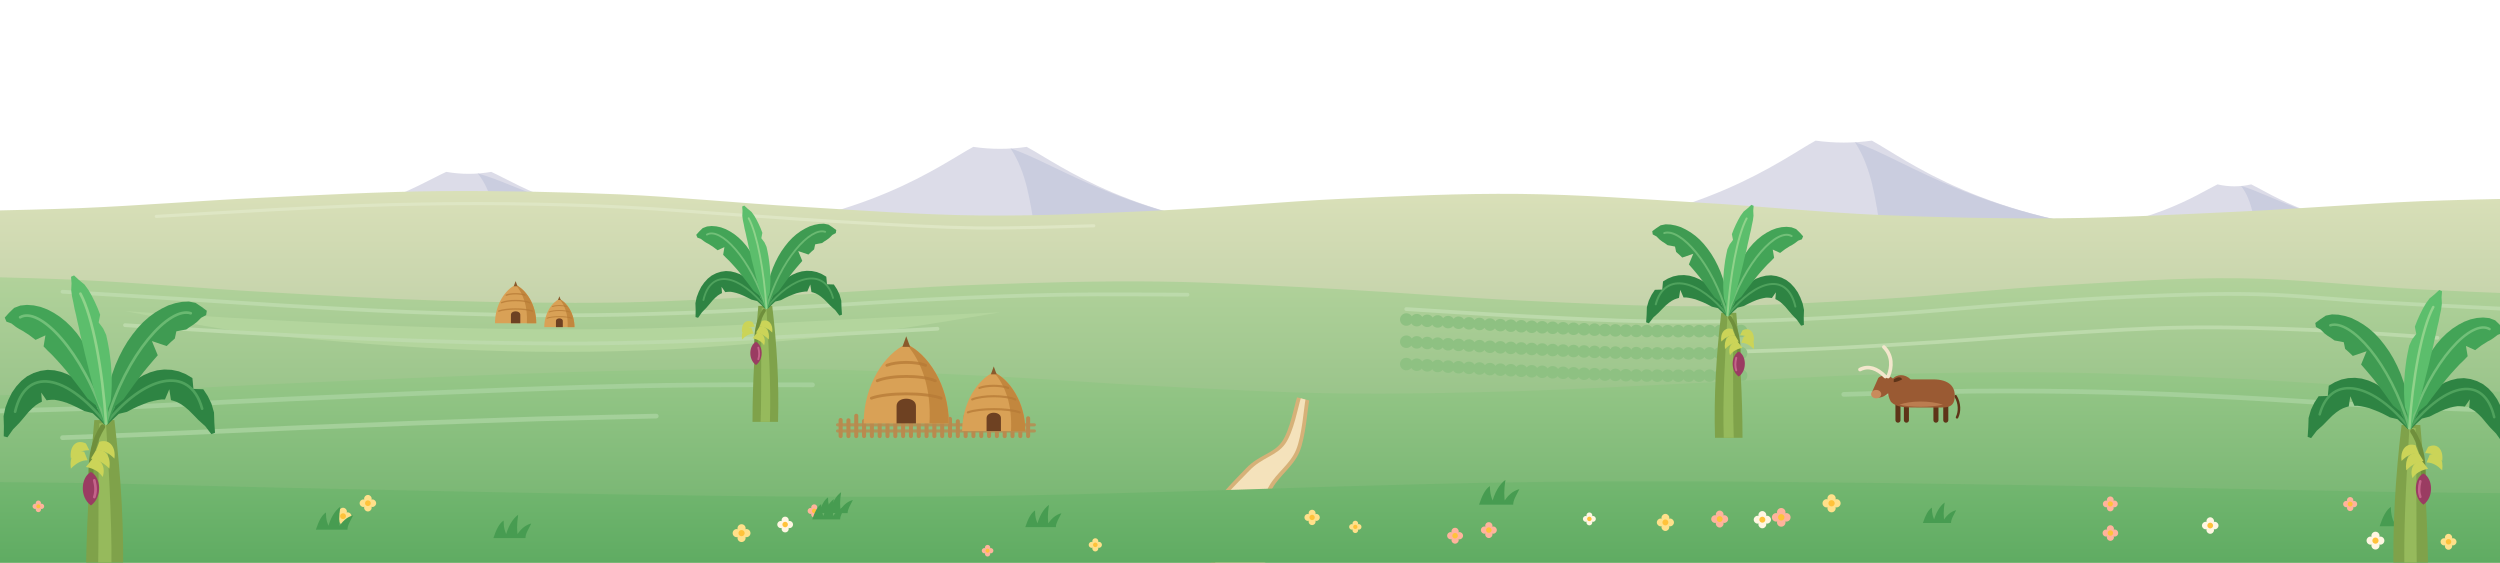
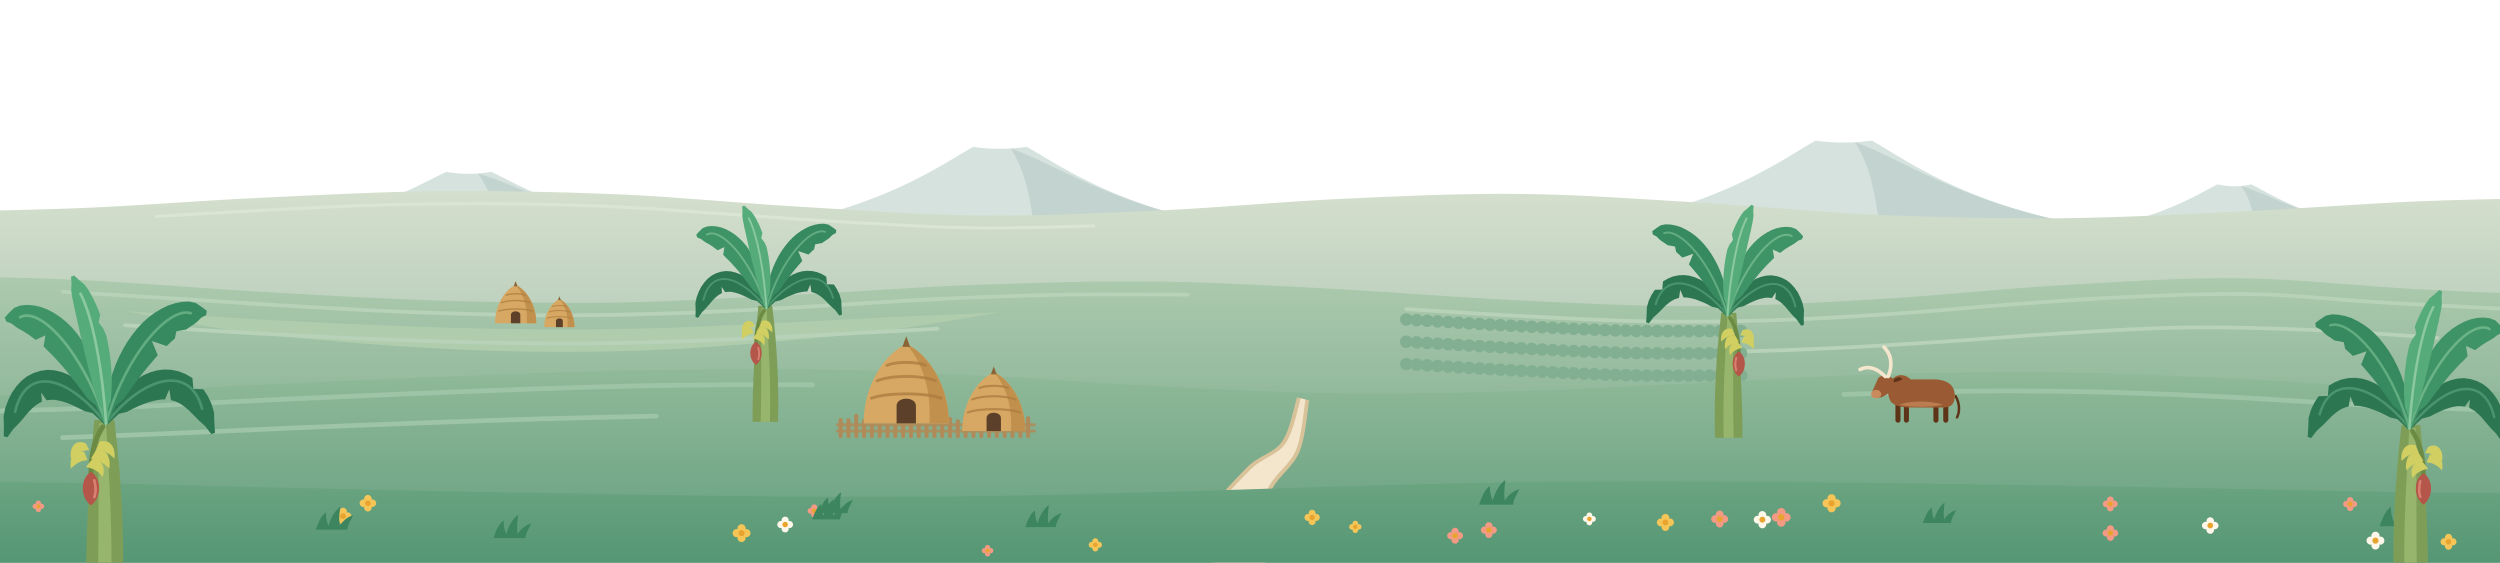
<svg xmlns="http://www.w3.org/2000/svg" viewBox="0 0 1600 360" width="1600" height="360" preserveAspectRatio="xMidYMax slice">
  <defs>
    <linearGradient id="b0" x1="0" y1="110" x2="0" y2="210" gradientUnits="userSpaceOnUse">
-       <stop offset="0" stop-color="#dde2bb" />
-       <stop offset="1" stop-color="#c1d1a8" />
+       <stop offset="0" stop-color="#d8e2cf" />
+       <stop offset="1" stop-color="#bacebc" />
    </linearGradient>
    <linearGradient id="b1" x1="0" y1="166" x2="0" y2="266" gradientUnits="userSpaceOnUse">
-       <stop offset="0" stop-color="#b5d49d" />
-       <stop offset="1" stop-color="#96c288" />
+       <stop offset="0" stop-color="#b0ccb0" />
+       <stop offset="1" stop-color="#8eb69a" />
    </linearGradient>
    <symbol id="hut" viewBox="0 0 100 92" overflow="visible">
-       <path d="M6 90C6 50 28 18 50 8C72 18 94 50 94 90Z" fill="#D9A156" />
-       <path d="M50 8C72 18 94 50 94 90H74C76 54 66 26 50 8Z" fill="#C2873E" />
-       <path d="M14 64C30 58 70 58 86 64M20 46C34 40 66 40 80 46M30 30C40 26 60 26 70 30" fill="none" stroke="#B57A35" stroke-width="3" stroke-linecap="round" opacity=".75" />
-       <path d="M40 90V72C40 62 60 62 60 72V90Z" fill="#6E4122" />
-       <path d="M50 0L54 11H46Z" fill="#8A5A2B" />
+       <path d="M6 90C6 50 28 18 50 8C72 18 94 50 94 90Z" fill="#D7A863" />
+       <path d="M50 8C72 18 94 50 94 90H74C76 54 66 26 50 8Z" fill="#C0904C" />
+       <path d="M14 64C30 58 70 58 86 64M20 46C34 40 66 40 80 46M30 30C40 26 60 26 70 30" fill="none" stroke="#AA7B3D" stroke-width="3" stroke-linecap="round" opacity=".75" />
+       <path d="M40 90V72C40 62 60 62 60 72V90Z" fill="#5C4029" />
+       <path d="M50 0L54 11H46Z" fill="#8A6435" />
    </symbol>
    <linearGradient id="b2" x1="0" y1="226" x2="0" y2="326" gradientUnits="userSpaceOnUse">
-       <stop offset="0" stop-color="#9ac98a" />
-       <stop offset="1" stop-color="#78b673" />
+       <stop offset="0" stop-color="#94bc9c" />
+       <stop offset="1" stop-color="#6fa585" />
    </linearGradient>
    <symbol id="bp" viewBox="0 0 140 190">
-       <path d="M62 190C61 156 63 124 67 90H79C82 124 84 156 84 190Z" fill="#7FA24A" />
-       <path d="M69 190C68 158 70 126 72 92H76C77 126 76 158 77 190Z" fill="#96BA5C" />
-       <path d="M72.9 91.3L70.2 87.3L67.3 83.5L65.9 78.4L63.2 74.6L60.2 71.1L56.9 68L53.4 65.4L49.6 63.2L45.7 61.5L41.5 60.3L37.2 59.8L32.8 60L28.5 60.9L24.3 62.6L20.4 64.9L19.8 71.4L13.9 71.6L11.2 75.7L9 80.3L7.5 85.5L7.3 91.5L6.9 97.6L9.1 98.4L12.7 93.7L16.8 90L19.9 86.8L22.6 84.1L25.1 82L27.4 80.4L29.5 79.3L31.4 78.6L33.2 78.1L34.2 71.6L36.8 77.7L38.8 77.7L41 78L43.5 78.5L46.3 79.2L49.2 80.3L52.5 81.6L55.9 83.2L59.5 85.1L64.4 86.3L67.7 89.4L71.1 92.7Z" fill="#2E8443" />
-       <path d="M72 92C50 64 22 56 14.6 83.2" fill="none" stroke="#5DAF68" stroke-width="1.6" stroke-linecap="round" opacity=".7" />
-       <path d="M72.9 92.8L76.5 89.1L80 85.9L85 84.6L88.7 82.7L92.1 81.1L95.2 79.8L98 78.9L100.5 78.3L102.7 77.9L104.5 77.9L106.1 78L107.5 78.2L110.7 73.6L110.3 79L112 79.9L113.9 81.1L116 82.9L118.3 85.2L120.8 88.2L123.7 91.6L127.5 95.5L130.9 100.3L133.1 99.7L133 93.6L133.2 87.7L132.1 82.5L130.3 77.8L128.2 73.6L125.6 69.9L122.6 66.6L119.2 63.9L115.3 61.9L111.2 60.6L106.9 60L102.7 60.3L98.6 61.3L94.7 62.8L91 65L87.6 67.5L84.4 70.6L81.4 74L78.6 77.9L77.1 83.1L74.1 87L71.1 91.2Z" fill="#2E8443" />
-       <path d="M72 92C96 62 120 58 126.3 85" fill="none" stroke="#5DAF68" stroke-width="1.6" stroke-linecap="round" opacity=".7" />
-       <path d="M73.2 91.7L71.9 85.8L70.4 80.2L71.1 73.7L69.9 68L68.3 62.5L66.4 57.2L64.2 52.2L61.8 47.5L59.1 43L56.2 38.9L53.1 35L49.8 31.5L46.3 28.4L42.6 25.7L38.7 23.4L34.8 21.5L30.7 20.2L26.6 19.4L22.5 19.2L18.5 20L14.9 22.4L11.8 24.7L12.2 27.3L15.2 28.9L17.7 31.4L19.8 33L22 34.4L24.1 35.9L26.9 36.4L30 37L30.9 41.3L33.3 43.4L35.8 45.8L44.6 42.8L41.1 51.3L43.8 54.4L46.6 57.7L49.5 61.2L52.4 65L55.4 69L58.4 73.2L61.6 77.6L66.4 81.6L68.7 86.9L70.8 92.3Z" fill="#3F9B52" />
-       <path d="M72 92C60 50 34 22 21.4 26.2" fill="none" stroke="#7CC67F" stroke-width="1.6" stroke-linecap="round" opacity=".7" />
-       <path d="M73.1 92.4L75.5 86.7L78.1 81.2L83.1 77.1L86.4 72.6L89.6 68.4L92.7 64.4L95.7 60.6L98.6 57.2L101.5 54L104.2 51.1L106.9 48.5L109.3 46L108.2 39.4L114.1 42.1L116.2 40.5L118.2 39L120.1 37.8L122 36.6L123.9 35.6L125.9 34.3L128.5 32.3L131.5 31.2L132.5 28.8L130 26L126.9 23L123.2 21.6L119.2 21.2L115.2 21.5L111.1 22.4L107.1 23.9L103.3 25.9L99.6 28.3L96 31.2L92.6 34.5L89.4 38.2L86.5 42.3L83.7 46.6L81.2 51.3L78.8 56.3L76.8 61.6L75 67.2L73.6 73L74.1 79.7L72.4 85.6L70.9 91.6Z" fill="#43A457" />
-       <path d="M72 92C86 48 112 22 123.3 28.6" fill="none" stroke="#86CC87" stroke-width="1.6" stroke-linecap="round" opacity=".7" />
-       <path d="M73.2 92.1L73.8 87.8L74.5 83.4L76.9 79.3L78.2 75.1L79.4 70.9L80.5 66.8L81.6 62.7L82.6 58.6L83.6 54.6L84.6 50.6L85.5 46.6L86.5 42.6L87.4 38.8L88.2 34.9L89.1 31.1L89.9 27.3L90.8 23.6L91.5 19.9L92.3 16.2L92.8 12.4L92.6 8.3L92.9 4.4L91.1 3.6L88.2 6.3L84.9 9L82.5 12.3L80.5 15.8L78.7 19.4L77 23.2L75.5 27.1L76.4 31.7L73.7 35.3L71.9 39.2L71 43.4L70.2 47.7L69.6 52L69.1 56.3L68.8 60.7L68.6 65.2L68.6 69.6L68.8 74.1L69.2 78.6L70.8 83.1L70.8 87.5L70.8 91.9Z" fill="#5CBE6C" />
-       <path d="M72 92C74 60 80 28 87.3 14.5" fill="none" stroke="#A6DB98" stroke-width="1.6" stroke-linecap="round" opacity=".7" />
-       <path d="M74 94C79 102 81 110 81 122" fill="none" stroke="#6F8F3C" stroke-width="3" stroke-linecap="round" />
-       <g fill="#CBD458">
+       <path d="M62 190C61 156 63 124 67 90H79C82 124 84 156 84 190Z" fill="#7E9E58" />
+       <path d="M69 190C68 158 70 126 72 92H76C77 126 76 158 77 190Z" fill="#97B56C" />
+       <path d="M72.9 91.3L70.2 87.3L67.3 83.5L65.9 78.4L63.2 74.6L60.2 71.1L56.9 68L53.4 65.4L49.6 63.2L45.7 61.5L41.5 60.3L37.2 59.8L32.8 60L28.5 60.9L24.3 62.6L20.4 64.9L19.8 71.4L13.9 71.6L11.2 75.7L9 80.3L7.5 85.5L7.3 91.5L6.9 97.6L9.1 98.4L12.7 93.7L16.8 90L19.9 86.8L22.6 84.1L25.1 82L27.4 80.4L29.5 79.3L31.4 78.6L33.2 78.1L34.2 71.6L36.8 77.7L38.8 77.7L41 78L43.5 78.5L46.3 79.2L49.2 80.3L52.5 81.6L55.9 83.2L59.5 85.1L64.4 86.3L67.7 89.4L71.1 92.7Z" fill="#2C7652" />
+       <path d="M72 92C50 64 22 56 14.6 83.2" fill="none" stroke="#58A27A" stroke-width="1.6" stroke-linecap="round" opacity=".7" />
+       <path d="M72.9 92.8L76.5 89.1L80 85.9L85 84.6L88.7 82.7L92.1 81.1L95.2 79.8L98 78.9L100.5 78.3L102.7 77.9L104.5 77.9L106.1 78L107.5 78.2L110.7 73.6L110.3 79L112 79.9L113.9 81.1L116 82.9L118.3 85.2L120.8 88.2L123.7 91.6L127.5 95.5L130.9 100.3L133.1 99.7L133 93.6L133.2 87.7L132.1 82.5L130.3 77.8L128.2 73.6L125.6 69.9L122.6 66.6L119.2 63.9L115.3 61.9L111.2 60.6L106.9 60L102.7 60.3L98.6 61.3L94.7 62.8L91 65L87.6 67.5L84.4 70.6L81.4 74L78.6 77.9L77.1 83.1L74.1 87L71.1 91.2Z" fill="#2C7652" />
+       <path d="M72 92C96 62 120 58 126.3 85" fill="none" stroke="#58A27A" stroke-width="1.6" stroke-linecap="round" opacity=".7" />
+       <path d="M73.2 91.7L71.9 85.8L70.4 80.2L71.1 73.7L69.9 68L68.3 62.5L66.4 57.2L64.2 52.2L61.8 47.5L59.1 43L56.2 38.9L53.1 35L49.8 31.5L46.3 28.4L42.6 25.7L38.7 23.4L34.8 21.5L30.7 20.2L26.6 19.4L22.5 19.2L18.5 20L14.9 22.4L11.8 24.7L12.2 27.3L15.2 28.9L17.7 31.4L19.8 33L22 34.4L24.1 35.9L26.9 36.4L30 37L30.9 41.3L33.3 43.4L35.8 45.8L44.6 42.8L41.1 51.3L43.8 54.4L46.6 57.7L49.5 61.2L52.4 65L55.4 69L58.4 73.2L61.6 77.6L66.4 81.6L68.7 86.9L70.8 92.3Z" fill="#378A5F" />
+       <path d="M72 92C60 50 34 22 21.4 26.2" fill="none" stroke="#74BA8E" stroke-width="1.6" stroke-linecap="round" opacity=".7" />
+       <path d="M73.1 92.4L75.5 86.7L78.1 81.2L83.1 77.1L86.4 72.6L89.6 68.4L92.7 64.4L95.7 60.6L98.6 57.2L101.5 54L104.2 51.1L106.9 48.5L109.3 46L108.2 39.4L114.1 42.1L116.2 40.5L118.2 39L120.1 37.8L122 36.6L123.9 35.6L125.9 34.3L128.5 32.3L131.5 31.2L132.5 28.8L130 26L126.9 23L123.2 21.6L119.2 21.2L115.2 21.5L111.1 22.4L107.1 23.9L103.3 25.9L99.6 28.3L96 31.2L92.6 34.5L89.4 38.2L86.5 42.3L83.7 46.6L81.2 51.3L78.8 56.3L76.8 61.6L75 67.2L73.6 73L74.1 79.7L72.4 85.6L70.9 91.6Z" fill="#3F9467" />
+       <path d="M72 92C86 48 112 22 123.3 28.6" fill="none" stroke="#80C196" stroke-width="1.6" stroke-linecap="round" opacity=".7" />
+       <path d="M73.2 92.1L73.8 87.8L74.5 83.4L76.9 79.3L78.2 75.1L79.4 70.9L80.5 66.8L81.6 62.7L82.6 58.6L83.6 54.6L84.6 50.6L85.5 46.6L86.5 42.6L87.4 38.8L88.2 34.9L89.1 31.1L89.9 27.3L90.8 23.6L91.5 19.9L92.3 16.2L92.8 12.4L92.6 8.3L92.9 4.4L91.1 3.6L88.2 6.3L84.9 9L82.5 12.3L80.5 15.8L78.7 19.4L77 23.2L75.5 27.1L76.4 31.7L73.7 35.3L71.9 39.2L71 43.4L70.2 47.7L69.6 52L69.1 56.3L68.8 60.7L68.6 65.2L68.6 69.6L68.8 74.1L69.2 78.6L70.8 83.1L70.8 87.5L70.8 91.9Z" fill="#56AB7B" />
+       <path d="M72 92C74 60 80 28 87.3 14.5" fill="none" stroke="#A2D6AE" stroke-width="1.6" stroke-linecap="round" opacity=".7" />
+       <path d="M74 94C79 102 81 110 81 122" fill="none" stroke="#6B8A44" stroke-width="3" stroke-linecap="round" />
+       <g fill="#D2CF62">
        <path d="M76 103C70 101 66 106 67 113C70 110 73 108 78 108Z" />
        <path d="M78 108C72 107 69 112 70 119C73 116 76 114 81 113Z" />
        <path d="M80 113C75 113 72 118 74 124C76 121 79 119 84 118Z" />
        <path d="M84 104C90 101 94 106 93 113C90 110 87 108 82 108Z" />
        <path d="M85 109C91 107 94 112 93 119C90 116 87 114 83 114Z" />
      </g>
-       <path d="M81 121C87 124 88 136 81 141C74 136 75 124 81 121Z" fill="#9A3C62" />
-       <path d="M79 126C78 130 78 133 79 136" fill="none" stroke="#C5648A" stroke-width="1.6" stroke-linecap="round" />
+       <path d="M81 121C87 124 88 136 81 141C74 136 75 124 81 121Z" fill="#B4574A" />
+       <path d="M79 126C78 130 78 133 79 136" fill="none" stroke="#DA8070" stroke-width="1.6" stroke-linecap="round" />
    </symbol>
    <linearGradient id="b3" x1="0" y1="292" x2="0" y2="392" gradientUnits="userSpaceOnUse">
-       <stop offset="0" stop-color="#79ba74" />
-       <stop offset="1" stop-color="#53a55a" />
+       <stop offset="0" stop-color="#71a885" />
+       <stop offset="1" stop-color="#488e6c" />
    </linearGradient>
    <symbol id="fl" viewBox="0 0 20 20">
      <g fill="currentColor">
        <circle cx="10" cy="5" r="4.2" />
        <circle cx="15" cy="10" r="4.2" />
        <circle cx="10" cy="15" r="4.2" />
        <circle cx="5" cy="10" r="4.2" />
      </g>
-       <circle cx="10" cy="10" r="3.2" fill="#FFC23A" />
+       <circle cx="10" cy="10" r="3.2" fill="#E9A42F" />
    </symbol>
    <symbol id="tf" viewBox="0 0 30 16">
      <path d="M2 16C4 10 6 6 9 4C9 9 10 12 12 16ZM10 16C12 8 15 3 19 0C18 7 18 11 19 16ZM17 16C20 10 24 7 28 6C26 10 24 13 24 16Z" fill="currentColor" />
    </symbol>
  </defs>
-   <path d="M140 150C228 144.4 268 118 285.6 110Q300 112.5 314.4 110C332 118 372 144.4 460 150ZM450 150C554.5 142.2 602 105.2 622.9 94Q640 96.5 657.1 94C678 105.2 725.5 142.2 830 150ZM980 150C1090 141.6 1140 102 1162 90Q1180 92.5 1198 90C1220 102 1270 141.6 1380 150ZM1310 150C1376 145.5 1406 124.4 1419.2 118Q1430 120.5 1440.8 118C1454 124.4 1484 145.5 1550 150Z" fill="#DCDCE8" />
-   <path d="M305.8 111C332 118 372 144.4 460 150H319.2C316 134 314.4 122 305.8 111ZM646.8 95C678 105.2 725.5 142.2 830 150H662.8C659 127.6 657.1 110.8 646.8 95ZM1187.2 91C1220 102 1270 141.6 1380 150H1204C1200 126 1198 108 1187.2 91ZM1434.3 119C1454 124.4 1484 145.5 1550 150H1444.4C1442 137.2 1440.8 127.6 1434.3 119Z" fill="#CACDDF" />
+   <path d="M140 150C228 144.4 268 118 285.6 110Q300 112.5 314.4 110C332 118 372 144.4 460 150ZM450 150C554.5 142.2 602 105.2 622.9 94Q640 96.5 657.1 94C678 105.2 725.5 142.2 830 150ZM980 150C1090 141.6 1140 102 1162 90Q1180 92.5 1198 90C1220 102 1270 141.6 1380 150ZM1310 150C1376 145.5 1406 124.4 1419.2 118Q1430 120.5 1440.8 118C1454 124.4 1484 145.5 1550 150Z" fill="#D5E2DE" />
+   <path d="M305.8 111C332 118 372 144.4 460 150H319.2C316 134 314.4 122 305.8 111ZM646.8 95C678 105.2 725.5 142.2 830 150H662.8C659 127.6 657.1 110.8 646.8 95ZM1187.2 91C1220 102 1270 141.6 1380 150H1204C1200 126 1198 108 1187.2 91ZM1434.3 119C1454 124.4 1484 145.5 1550 150H1444.4C1442 137.2 1440.8 127.6 1434.3 119Z" fill="#C3D4D0" />
  <path d="M-64 136c19.2-.5 76.8-1.3 115.2-2.8c38.4-1.6 76.8-4.8 115.2-6.6c38.4-1.8 76.8-3.9 115.2-4.3c38.4-.3 76.8.5 115.2 2.1c38.4 1.7 76.8 5.7 115.2 7.9c38.4 2.3 76.8 5.2 115.2 5.6c38.4.4 76.8-1.4 115.2-3.2c38.4-1.8 76.8-5.6 115.2-7.4c38.4-1.8 76.8-3.6 115.2-3.2c38.4.4 76.8 3.3 115.2 5.6c38.4 2.2 76.8 6.2 115.2 7.9c38.4 1.6 76.8 2.4 115.2 2.1c38.4-.4 76.8-2.5 115.2-4.3c38.4-1.8 76.8-5 115.2-6.6c38.4-1.5 96-2.3 115.2-2.8V360H-64Z" fill="url(#b0)" />
-   <path d="M100 138.5c12.5-.7 50-3 75-4.3c25-1.2 50-2.6 75-3.2c25-.6 50-.9 75-.6c25 .3 50 .9 75 2.2c25 1.2 50 3.5 75 5.1c25 1.7 50 3.6 75 4.9c25 1.4 50 2.9 75 3.3c25 .3 62.5-1.1 75-1.4" fill="none" stroke="#dee6c4" stroke-width="2" stroke-linecap="round" />
+   <path d="M100 138.5c12.5-.7 50-3 75-4.3c25-1.2 50-2.6 75-3.2c25-.6 50-.9 75-.6c25 .3 50 .9 75 2.2c25 1.2 50 3.5 75 5.1c25 1.7 50 3.6 75 4.9c25 1.4 50 2.9 75 3.3c25 .3 62.5-1.1 75-1.4" fill="none" stroke="#dae5d4" stroke-width="2" stroke-linecap="round" />
  <path d="M-64 176c19.2.5 76.8 1.4 115.2 3.2c38.4 1.8 76.8 5.3 115.2 7.5c38.4 2.2 76.8 4.5 115.2 5.7c38.4 1.1 76.8 1.8 115.2 1.2c38.4-.7 76.8-3.2 115.2-5.1c38.4-1.9 76.8-5 115.2-6.3c38.4-1.4 76.8-2.5 115.2-2c38.4.5 76.8 2.9 115.2 4.9c38.4 2.1 76.8 5.4 115.2 7.2c38.4 1.8 76.8 3.8 115.2 3.7c38.4-.1 76.8-2.4 115.2-4.6c38.4-2.2 76.8-6.6 115.2-8.8c38.4-2.2 76.8-5 115.2-4.5c38.4.4 76.8 5.1 115.2 7.1c38.4 2 96 4 115.2 4.8V360H-64Z" fill="url(#b1)" />
-   <path d="M80 199.1c11.7.8 46.7 3.1 70 4.4c23.3 1.3 46.7 2.6 70 3.7c23.3 1 46.7 2 70 2.6c23.3.6 46.7 1 70 1c23.3 0 46.7-.3 70-1.1c23.3-.7 46.7-2 70-3.1c23.3-1.2 46.7-2.5 70-3.6c23.3-1.1 58.3-2.5 70-3.1L640 199.9c-11.7 1.9-46.7 8.1-70 11.2c-23.3 3-46.7 5.1-70 7.2c-23.3 2-46.7 4-70 5.2c-23.3 1.1-46.7 1.7-70 1.7c-23.3 0-46.7-.6-70-1.7c-23.3-1.1-46.7-2.7-70-4.7c-23.3-1.9-46.7-3.9-70-7.2c-23.3-3.3-58.3-10.4-70-12.5Z" fill="#b3d59d" />
-   <path d="M40 186.7c13.3.8 53.3 3.2 80 4.9c26.7 1.6 53.3 3.6 80 5c26.7 1.5 53.3 2.9 80 3.7c26.7.9 53.3 1.6 80 1.5c26.7 0 53.3-.7 80-1.6c26.7-1 53.3-2.7 80-4.1c26.7-1.5 53.3-3.5 80-4.7c26.7-1.3 53.3-2.3 80-2.8c26.7-.5 66.7 0 80 0M80 208.1c12.4.8 49.5 3.3 74.3 4.7c24.7 1.4 49.5 2.7 74.3 3.8c24.7 1 49.5 1.9 74.3 2.5c24.7.5 49.5.9 74.2.7c24.8-.2 49.6-1 74.3-1.9c24.8-.9 49.6-2.3 74.3-3.5c24.8-1.3 61.9-3.3 74.3-4M900 197.8c13 .8 51.9 3.4 77.8 4.7c25.9 1.3 51.8 2.7 77.8 3.2c25.9.4 51.8.1 77.7-.7c26-.8 51.9-2.4 77.8-4.1c25.9-1.7 51.9-4.4 77.8-6.2c25.9-1.9 51.8-3.8 77.8-4.9c25.9-1.1 51.8-2.1 77.7-1.5c26 .6 51.9 3.6 77.8 5.1c25.9 1.6 64.8 3.4 77.8 4.1M1000 223.2c13.3.4 53.3 2.2 80 2.2c26.7 0 53.3-.9 80-2c26.7-1.1 53.3-2.8 80-4.5c26.7-1.7 53.3-4.1 80-5.6c26.7-1.6 53.3-3.4 80-3.7c26.7-.4 53.3.5 80 1.6c26.7 1.1 66.7 4.1 80 5" fill="none" stroke="#bcdaab" stroke-width="2.4" stroke-linecap="round" />
+   <path d="M80 199.1c11.7.8 46.7 3.1 70 4.4c23.3 1.3 46.7 2.6 70 3.7c23.3 1 46.7 2 70 2.6c23.3.6 46.7 1 70 1c23.3 0 46.7-.3 70-1.1c23.3-.7 46.7-2 70-3.1c23.3-1.2 46.7-2.5 70-3.6c23.3-1.1 58.3-2.5 70-3.1L640 199.9c-11.7 1.9-46.7 8.1-70 11.2c-23.3 3-46.7 5.1-70 7.2c-23.3 2-46.7 4-70 5.2c-23.3 1.1-46.7 1.7-70 1.7c-23.3 0-46.7-.6-70-1.7c-23.3-1.1-46.7-2.7-70-4.7c-23.3-1.9-46.7-3.9-70-7.2c-23.3-3.3-58.3-10.4-70-12.5Z" fill="#afcdad" />
+   <path d="M40 186.7c13.3.8 53.3 3.2 80 4.9c26.7 1.6 53.3 3.6 80 5c26.7 1.5 53.3 2.9 80 3.7c26.7.9 53.3 1.6 80 1.5c26.7 0 53.3-.7 80-1.6c26.7-1 53.3-2.7 80-4.1c26.7-1.5 53.3-3.5 80-4.7c26.7-1.3 53.3-2.3 80-2.8c26.7-.5 66.7 0 80 0M80 208.1c12.4.8 49.5 3.3 74.3 4.7c24.7 1.4 49.5 2.7 74.3 3.8c24.7 1 49.5 1.9 74.3 2.5c24.7.5 49.5.9 74.2.7c24.8-.2 49.6-1 74.3-1.9c24.8-.9 49.6-2.3 74.3-3.5c24.8-1.3 61.9-3.3 74.3-4M900 197.8c13 .8 51.9 3.4 77.8 4.7c25.9 1.3 51.8 2.7 77.8 3.2c25.9.4 51.8.1 77.7-.7c26-.8 51.9-2.4 77.8-4.1c25.9-1.7 51.9-4.4 77.8-6.2c25.9-1.9 51.8-3.8 77.8-4.9c25.9-1.1 51.8-2.1 77.7-1.5c26 .6 51.9 3.6 77.8 5.1c25.9 1.6 64.8 3.4 77.8 4.1M1000 223.2c13.3.4 53.3 2.2 80 2.2c26.7 0 53.3-.9 80-2c26.7-1.1 53.3-2.8 80-4.5c26.7-1.7 53.3-4.1 80-5.6c26.7-1.6 53.3-3.4 80-3.7c26.7-.4 53.3.5 80 1.6c26.7 1.1 66.7 4.1 80 5" fill="none" stroke="#b7d2b9" stroke-width="2.4" stroke-linecap="round" />
  <use href="#hut" x="315" y="179.9" width="30" height="27.6" />
  <use href="#hut" x="347" y="189.6" width="22" height="20.2" />
-   <path d="M900 204.5c12.2.7 48.9 3.1 73.3 4.3c24.5 1.2 48.9 2.5 73.4 3c24.4.4 61.1 0 73.3 0M900 218.7c12.2.7 48.9 3.1 73.3 4.3c24.5 1.3 48.9 2.5 73.4 3c24.4.5 61.1 0 73.3 0M900 233c12.2.7 48.9 3.1 73.3 4.3c24.5 1.2 48.9 2.5 73.4 3c24.4.4 61.1 0 73.3 0" fill="none" stroke="#8ec182" stroke-width="8" stroke-linecap="round" stroke-dasharray="0.1 6.6" />
+   <path d="M900 204.5c12.2.7 48.9 3.1 73.3 4.3c24.5 1.2 48.9 2.5 73.4 3c24.4.4 61.1 0 73.3 0M900 218.7c12.2.7 48.9 3.1 73.3 4.3c24.5 1.3 48.9 2.5 73.4 3c24.4.5 61.1 0 73.3 0M900 233c12.2.7 48.9 3.1 73.3 4.3c24.5 1.2 48.9 2.5 73.4 3c24.4.4 61.1 0 73.3 0" fill="none" stroke="#82af92" stroke-width="8" stroke-linecap="round" stroke-dasharray="0.1 6.6" />
  <path d="M-64 254c19.2-.4 76.8-1 115.2-2.3c38.4-1.3 76.8-3.7 115.2-5.5c38.4-1.7 76.8-3.5 115.2-5c38.4-1.5 76.8-3.1 115.2-3.9c38.4-.8 76.8-1.6 115.2-1.1c38.4.5 76.8 2.3 115.2 4.2c38.4 1.8 76.8 4.9 115.2 6.8c38.4 1.9 76.8 4.1 115.2 4.6c38.4.5 76.8-.4 115.2-1.5c38.4-1.2 76.8-3.5 115.2-5.3c38.4-1.8 76.8-4.3 115.2-5.4c38.4-1.1 76.8-1.7 115.2-1.2c38.4.5 76.8 2.3 115.2 4.1c38.4 1.8 76.8 5 115.2 6.6c38.4 1.6 96 2.4 115.2 2.9V360H-64Z" fill="url(#b2)" />
-   <path d="M0 263c12.4-.4 49.5-1.2 74.3-2.2c24.7-.9 49.5-2.5 74.3-3.7c24.7-1.2 49.5-2.4 74.3-3.4c24.7-1.1 49.5-2.2 74.2-3.1c24.8-1 49.6-1.9 74.3-2.7c24.8-.7 49.6-1.3 74.3-1.5c24.8-.3 61.9-.1 74.3-.1M40 280.1c12.7-.5 50.7-1.9 76-3c25.3-1.1 50.7-2.3 76-3.4c25.3-1 50.7-2 76-3c25.3-.9 50.7-1.8 76-2.6c25.3-.7 63.3-1.5 76-1.8M1180 252.4c14-.4 56-1.8 84-2.1c28-.2 56 0 84 .7c28 .7 56 2 84 3.4c28 1.4 56 3.6 84 5c28 1.4 70 2.7 84 3.3" fill="none" stroke="#a4d09a" stroke-width="3" stroke-linecap="round" />
-   <path d="M820.7 355.1c-2.7-2.9-15.2-10.3-16.3-17.4c-1-7.1 5.4-17.3 10-25.3c4.5-8.1 13.4-13.9 17.3-23.3c3.9-9.3 5.1-27.3 6.2-32.8L830.1 254.3c-1.6 4.7-4.4 21-9.8 28.6c-5.4 7.5-14.5 8.2-22.7 16.7c-8.1 8.6-23 22.5-26 34.7c-3.1 12.2 6.4 32.1 7.7 38.6Z" fill="#D6B178" />
-   <path d="M818.4 356.1c-2.8-3.1-15.5-11.1-16.5-18.7c-1-7.5 5.9-18.3 10.5-26.6c4.6-8.2 13.3-13.7 17.1-22.9c3.8-9.2 5-26.9 6-32.2L832.5 254.9c-1.6 4.9-4.5 21.5-10 29.2c-5.5 7.7-14.8 8.6-22.9 17.1c-8 8.4-22.5 21.6-25.5 33.4c-3 11.7 6.3 31.1 7.5 37.3Z" fill="#F4E2BB" />
+   <path d="M0 263c12.4-.4 49.5-1.2 74.3-2.2c24.7-.9 49.5-2.5 74.3-3.7c24.7-1.2 49.5-2.4 74.3-3.4c24.7-1.1 49.5-2.2 74.2-3.1c24.8-1 49.6-1.9 74.3-2.7c24.8-.7 49.6-1.3 74.3-1.5c24.8-.3 61.9-.1 74.3-.1M40 280.1c12.7-.5 50.7-1.9 76-3c25.3-1.1 50.7-2.3 76-3.4c25.3-1 50.7-2 76-3c25.3-.9 50.7-1.8 76-2.6c25.3-.7 63.3-1.5 76-1.8M1180 252.4c14-.4 56-1.8 84-2.1c28-.2 56 0 84 .7c28 .7 56 2 84 3.4c28 1.4 56 3.6 84 5c28 1.4 70 2.7 84 3.3" fill="none" stroke="#9ec4a8" stroke-width="3" stroke-linecap="round" />
+   <path d="M820.7 355.1c-2.7-2.9-15.2-10.3-16.3-17.4c-1-7.1 5.4-17.3 10-25.3c4.5-8.1 13.4-13.9 17.3-23.3c3.9-9.3 5.1-27.3 6.2-32.8L830.1 254.3c-1.6 4.7-4.4 21-9.8 28.6c-5.4 7.5-14.5 8.2-22.7 16.7c-8.1 8.6-23 22.5-26 34.7c-3.1 12.2 6.4 32.1 7.7 38.6Z" fill="#D8C299" />
+   <path d="M818.4 356.1c-2.8-3.1-15.5-11.1-16.5-18.7c-1-7.5 5.9-18.3 10.5-26.6c4.6-8.2 13.3-13.7 17.1-22.9c3.8-9.2 5-26.9 6-32.2L832.5 254.9c-1.6 4.9-4.5 21.5-10 29.2c-5.5 7.7-14.8 8.6-22.9 17.1c-8 8.4-22.5 21.6-25.5 33.4c-3 11.7 6.3 31.1 7.5 37.3Z" fill="#F3E6CC" />
  <use href="#bp" transform="matrix(-1 0 0 1 984 0)" x="440" y="128.9" width="104" height="141.1" />
  <use href="#bp" x="1048" y="128.2" width="112" height="152" />
-   <path d="M538 279.1V268.8M543 279.1V269M548 279.1V266.1M553 279.1V269.4M558 279.1V268.3M563 279.1V266.3M568 279.1V269.8M573 279.1V267.6M578 279.1V266.7M583 279.1V270M588 279.1V267M593 279.1V267.4M598 279.1V269.9M603 279.1V266.5M608 279.1V268.1M613 279.1V269.6M618 279.1V266.1M623 279.1V268.8M628 279.1V269M633 279.1V266.1M638 279.1V269.4M643 279.1V268.4M648 279.1V266.3M653 279.1V269.8M658 279.1V267.7" stroke="#B98A4E" stroke-width="2.6" stroke-linecap="round" />
-   <path d="M536 271.9H662M536 275.8H662" stroke="#B98A4E" stroke-width="2" stroke-linecap="round" opacity=".8" />
+   <path d="M538 279.1V268.8M543 279.1V269M548 279.1V266.1M553 279.1V269.4M558 279.1V268.3M563 279.1V266.3M568 279.1V269.8M573 279.1V267.6M578 279.1V266.7M583 279.1V270M588 279.1V267M593 279.1V267.4M598 279.1V269.9M603 279.1V266.5M608 279.1V268.1M613 279.1V269.6M618 279.1V266.1M623 279.1V268.8M628 279.1V269M633 279.1V266.1M638 279.1V269.4M643 279.1V268.4M648 279.1V266.3M653 279.1V269.8M658 279.1V267.7" stroke="#B08A58" stroke-width="2.6" stroke-linecap="round" />
+   <path d="M536 271.9H662M536 275.8H662" stroke="#B08A58" stroke-width="2" stroke-linecap="round" opacity=".8" />
  <use href="#hut" x="549" y="215.2" width="62" height="57" />
  <use href="#hut" x="613" y="234.5" width="46" height="42.3" />
  <g transform="translate(1230 268.9) scale(-0.9 0.9)">
    <path d="M-17-12V0M-10-11V0M11-11V0M17-12V0" stroke="#5E3418" stroke-width="3.6" stroke-linecap="round" />
    <path d="M-24-17C-27-12-27-6-25-2" fill="none" stroke="#5E3418" stroke-width="1.8" stroke-linecap="round" />
    <path d="M-23-14C-25-24-19-29-8-29H8C12-33 18-33 21-29C25-26 25-18 22-13C18-9 12-9 4-9H-14C-19-9-22-10-23-14Z" fill="#9A5A33" />
    <path d="M-15-11C-6-14 8-14 16-11C8-9-6-9-15-11Z" fill="#C98B5C" opacity=".7" />
    <path d="M19-28C22-32 28-33 31-30L35-21C36-18 34-16 31-16C27-16 24-19 21-22Z" fill="#9A5A33" />
    <ellipse cx="32.5" cy="-18.5" rx="3.6" ry="3" fill="#C98B5C" />
    <path d="M20-29C17-31 15-31 14-29C16-28 18-27 20-27Z" fill="#5E3418" />
    <path d="M24-31C21-38 21-46 27-52M26-31C32-37 38-39 44-36" fill="none" stroke="#F3E6CC" stroke-width="2.6" stroke-linecap="round" />
  </g>
  <path d="M-64 308c19.2.2 76.8.5 115.2 1.1c38.4.6 76.8 1.8 115.2 2.7c38.4.8 76.8 1.7 115.2 2.5c38.4.8 76.8 1.5 115.2 2.1c38.4.6 76.8 1.2 115.2 1.4c38.4.2 76.8.2 115.2-.3c38.4-.5 76.8-1.5 115.2-2.6c38.4-1 76.8-2.5 115.2-3.6c38.4-1 76.8-2.2 115.2-2.7c38.4-.6 76.8-.6 115.2-.5c38.4.1 76.8.6 115.2 1c38.4.5 76.8 1.1 115.2 1.7c38.4.7 76.8 1.4 115.2 2.1c38.4.7 76.8 1.7 115.2 2.2c38.4.5 96 .8 115.2.9V360H-64Z" fill="url(#b3)" />
-   <g color="#FFB39C">
+   <g color="#F29A84">
    <use href="#fl" x="516.5" y="322.4" width="9.2" height="9.2" />
    <use href="#fl" x="1499.2" y="317.7" width="9.8" height="9.8" />
    <use href="#fl" x="1345.2" y="335.7" width="10.9" height="10.9" />
    <use href="#fl" x="1345.4" y="317.3" width="10.4" height="10.4" />
    <use href="#fl" x="628" y="348.4" width="8.1" height="8.1" />
    <use href="#fl" x="20.5" y="320" width="8.1" height="8.1" />
    <use href="#fl" x="925.7" y="337.3" width="11.1" height="11.1" />
    <use href="#fl" x="1094.7" y="326.3" width="11.8" height="11.8" />
    <use href="#fl" x="947.3" y="333.7" width="11.1" height="11.1" />
    <use href="#fl" x="1133.5" y="324.6" width="13" height="13" />
  </g>
-   <g color="#FFF6E2">
+   <g color="#FFF8EA">
    <use href="#fl" x="1012.7" y="327.6" width="9" height="9" />
    <use href="#fl" x="1408.8" y="330.6" width="11.5" height="11.5" />
    <use href="#fl" x="497" y="330.2" width="11" height="11" />
    <use href="#fl" x="1514.1" y="339.8" width="12.4" height="12.4" />
    <use href="#fl" x="1121.9" y="326.6" width="12" height="12" />
  </g>
-   <g color="#FFE08A">
+   <g color="#F5C657">
    <use href="#fl" x="696.4" y="344.1" width="9.2" height="9.2" />
    <use href="#fl" x="863.1" y="332.9" width="8.6" height="8.6" />
    <use href="#fl" x="213.7" y="324.5" width="11.7" height="11.7" />
    <use href="#fl" x="1059.9" y="328.4" width="11.9" height="11.9" />
    <use href="#fl" x="229.7" y="316.3" width="11.5" height="11.5" />
    <use href="#fl" x="468.4" y="335" width="12.4" height="12.4" />
    <use href="#fl" x="1561.5" y="341.2" width="11.1" height="11.1" />
    <use href="#fl" x="1165.9" y="315.8" width="12.6" height="12.6" />
    <use href="#fl" x="834.4" y="325.8" width="10.7" height="10.7" />
  </g>
-   <g color="#479C51">
+   <g color="#3D855F">
    <use href="#tf" x="654.4" y="323.1" width="26.7" height="14.3" />
    <use href="#tf" x="944.6" y="307.1" width="29.8" height="15.9" />
    <use href="#tf" x="1229" y="321.6" width="24.6" height="13.1" />
    <use href="#tf" x="522.4" y="315" width="25.1" height="13.4" />
    <use href="#tf" x="1520.9" y="320.3" width="30.9" height="16.5" />
    <use href="#tf" x="518.2" y="319.4" width="24.4" height="13" />
    <use href="#tf" x="200.3" y="324.3" width="27.6" height="14.7" />
    <use href="#tf" x="313.9" y="329.4" width="28" height="15" />
  </g>
  <use href="#bp" transform="matrix(-1 0 0 1 140 0)" x="-5" y="172.4" width="150" height="203.6" />
  <use href="#bp" x="1470" y="182" width="140" height="190" />
</svg>
